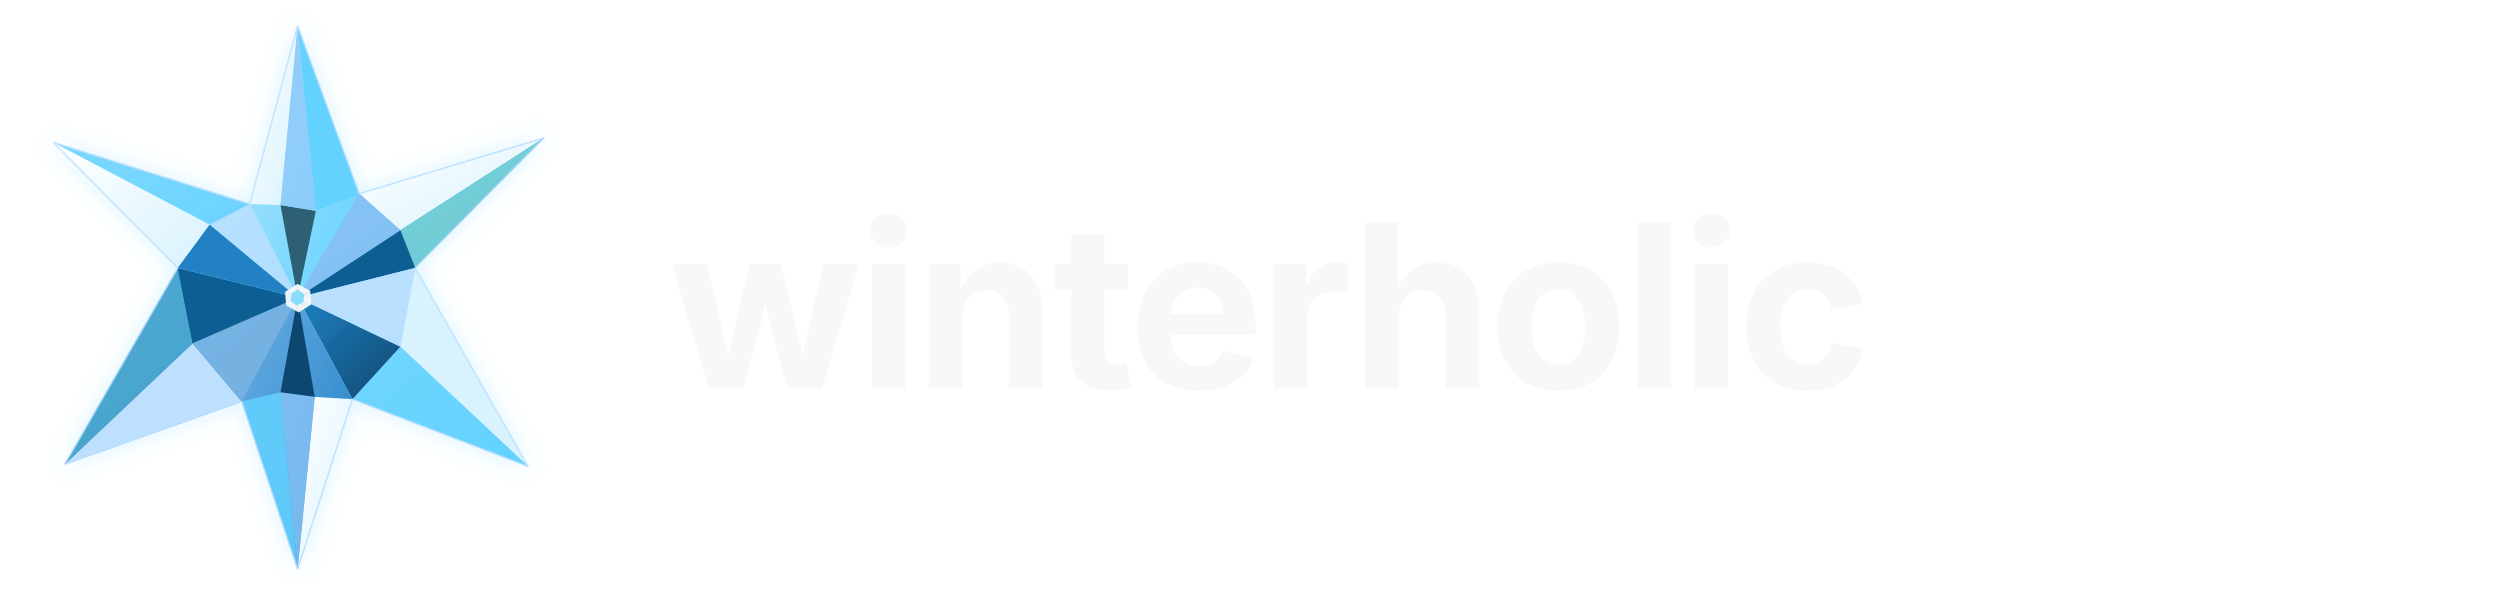
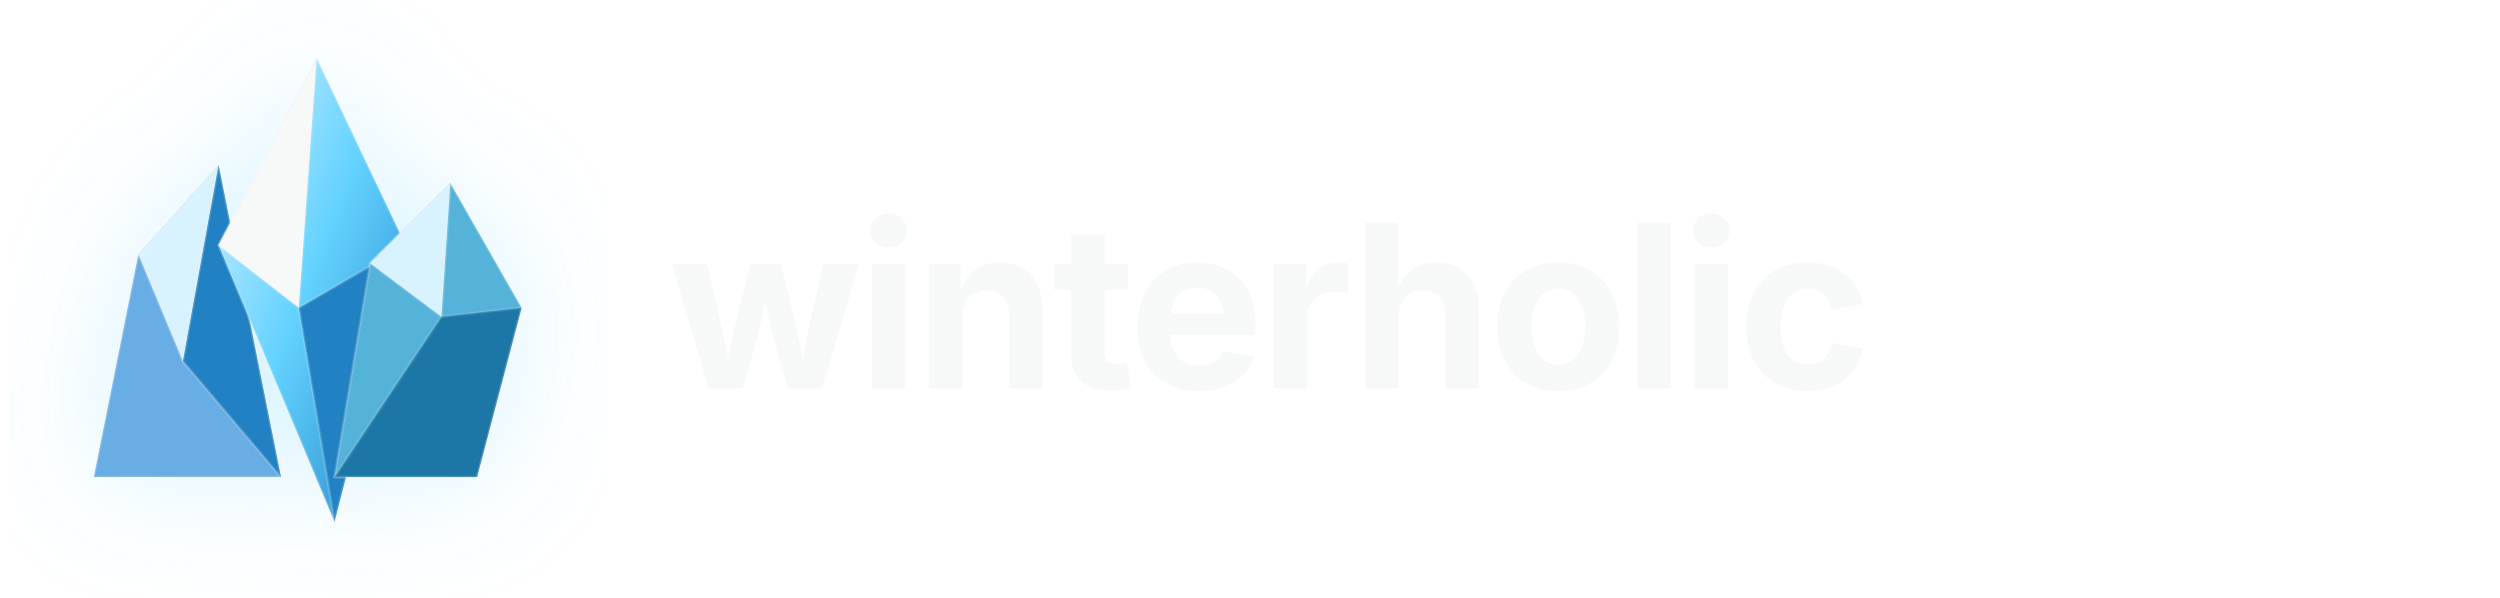
<svg xmlns="http://www.w3.org/2000/svg" viewBox="0 0 920 220" role="img" aria-labelledby="title desc">
  <defs>
-     <linearGradient id="snow" x1="0" y1="0" x2="1" y2="1">
-       <stop stop-color="#FFFFFF" />
-       <stop offset="1" stop-color="#D8F2FE" />
-     </linearGradient>
    <linearGradient id="ice" x1="0" y1="0" x2="1" y2="1">
-       <stop stop-color="#AFE4FC" />
-       <stop offset="1" stop-color="#63D2FF" />
-     </linearGradient>
-     <linearGradient id="lake" x1="0" y1="0" x2="1" y2="1">
-       <stop stop-color="#69ADE5" />
+       <stop stop-color="#D8F2FE" />
+       <stop offset=".48" stop-color="#63D2FF" />
      <stop offset="1" stop-color="#2081C3" />
    </linearGradient>
-     <linearGradient id="deep" x1="0" y1="0" x2="1" y2="1">
-       <stop stop-color="#2081C3" />
-       <stop offset="1" stop-color="#0E476F" />
-     </linearGradient>
-     <filter id="glow" x="-18%" y="-18%" width="136%" height="136%">
-       <feDropShadow dx="0" dy="0" stdDeviation="10" flood-color="#63D2FF" flood-opacity=".24" />
+     <filter id="glow" x="-20%" y="-20%" width="140%" height="140%">
+       <feDropShadow dx="0" dy="0" stdDeviation="7" flood-color="#63D2FF" flood-opacity=".24" />
    </filter>
-     <g id="crystal" stroke-linejoin="round">
-       <path fill="url(#ice)" d="m256 256-42-82 42-156 54 147Z" />
-       <path fill="url(#snow)" d="m214 174 42-156-15 157Z" />
-       <path fill="#63D2FF" d="m256 18 54 147-38 15Z" />
-       <path fill="#2F6075" d="m256 256-15-81 31 5Z" />
-       <path fill="#90C9F9" d="m241 175 15-157 16 162Z" opacity=".82" />
-       <path fill="url(#lake)" d="m256 256 54-91 162-49-113 114Z" />
-       <path fill="url(#snow)" d="m310 165 162-49-126 81Z" />
-       <path fill="#78D5D7" d="m472 116-113 114-13-33Z" opacity=".86" />
-       <path fill="#0A5E93" d="m256 256 90-59 13 33Z" />
-       <path fill="#90C9F9" d="m256 256 54-91 36 32Z" opacity=".84" />
-       <path fill="url(#ice)" d="m256 256 103-26 99 174-154-59Z" />
-       <path fill="#D8F2FE" d="m359 230 99 174-112-105Z" />
-       <path fill="#63D2FF" d="m458 404-154-59 42-46Z" opacity=".76" />
-       <path fill="url(#deep)" d="m256 256 90 43-42 46Z" />
-       <path fill="#BCE0FE" d="m256 256 103-26-13 69Z" opacity=".9" />
-       <path fill="url(#lake)" d="m256 256 48 89-48 149-49-147Z" />
-       <path fill="url(#snow)" d="m304 345-48 149 15-151Z" />
-       <path fill="#63D2FF" d="m256 494-49-147 34-8Z" opacity=".85" />
-       <path fill="#0E476F" d="m256 256 15 87-30-4Z" />
-       <path fill="#90C9F9" d="m241 339 15 155 15-151Z" opacity=".72" />
-       <path fill="url(#deep)" d="m256 256-49 91-155 55 99-172Z" />
-       <path fill="#BCE0FE" d="M207 347 52 402l112-106Z" />
-       <path fill="#55B3D9" d="m52 402 99-172 13 66Z" opacity=".82" />
-       <path fill="#0A5E93" d="m256 256-92 40-13-66Z" />
-       <path fill="#90C9F9" d="m256 256-49 91-43-51Z" opacity=".78" />
-       <path fill="url(#ice)" d="m256 256-105-26L42 120l172 54Z" />
-       <path fill="url(#snow)" d="M151 230 42 120l137 72Z" />
-       <path fill="#63D2FF" d="m42 120 172 54-35 18Z" opacity=".68" />
-       <path fill="#2081C3" d="m256 256-77-64-28 38Z" />
-       <path fill="#BCE0FE" d="m256 256-42-82-35 18Z" opacity=".88" />
-       <path fill="#F7F9F9" d="m256 244 11 6 1 12-11 7-11-6-1-12Z" opacity=".94" />
-       <path fill="#63D2FF" d="m256 249 6 4-1 7-6 3-5-4 1-7Z" opacity=".72" />
-       <path fill="none" stroke="#BCE0FE" stroke-width="1.5" opacity=".72" d="m256 18 54 147 162-49-113 114 99 174-154-59-48 149-49-147-155 55 99-172L42 120l172 54Z" />
-     </g>
  </defs>
-   <g transform="translate(2 2) scale(.42)" filter="url(#glow)">
-     <use href="#crystal" />
+   <g transform="translate(5 5) scale(3.28)" filter="url(#glow)" stroke="#F7F9F9" stroke-opacity=".2" stroke-width=".3" stroke-linejoin="round">
+     <path fill="#69ADE5" d="m14 27 9-10 7 35H9Z" />
+     <path fill="#D8F2FE" d="m23 17-4 22-5-12Z" />
+     <path fill="#2081C3" d="m23 17 7 35-11-13Z" />
+     <path fill="url(#ice)" d="m34 5 10 21-8 31-13-31Z" />
+     <path fill="#F7F9F9" d="m34 5-11 21 9 7Z" />
+     <path fill="#2081C3" d="m32 33 12-7-8 31Z" />
+     <path fill="#55B3D9" d="m49 19 8 14-5 19H36l4-24Z" />
+     <path fill="#D8F2FE" d="m49 19-9 9 8 6Z" />
+     <path fill="#0A5E93" d="m48 34 9-1-5 19H36Z" opacity=".72" />
  </g>
  <text x="246" y="143" fill="#F7F9F9" font-family="Pretendard Variable, Pretendard, Inter, sans-serif" font-size="84" font-weight="700" letter-spacing="-1.8">winterholic</text>
</svg>
